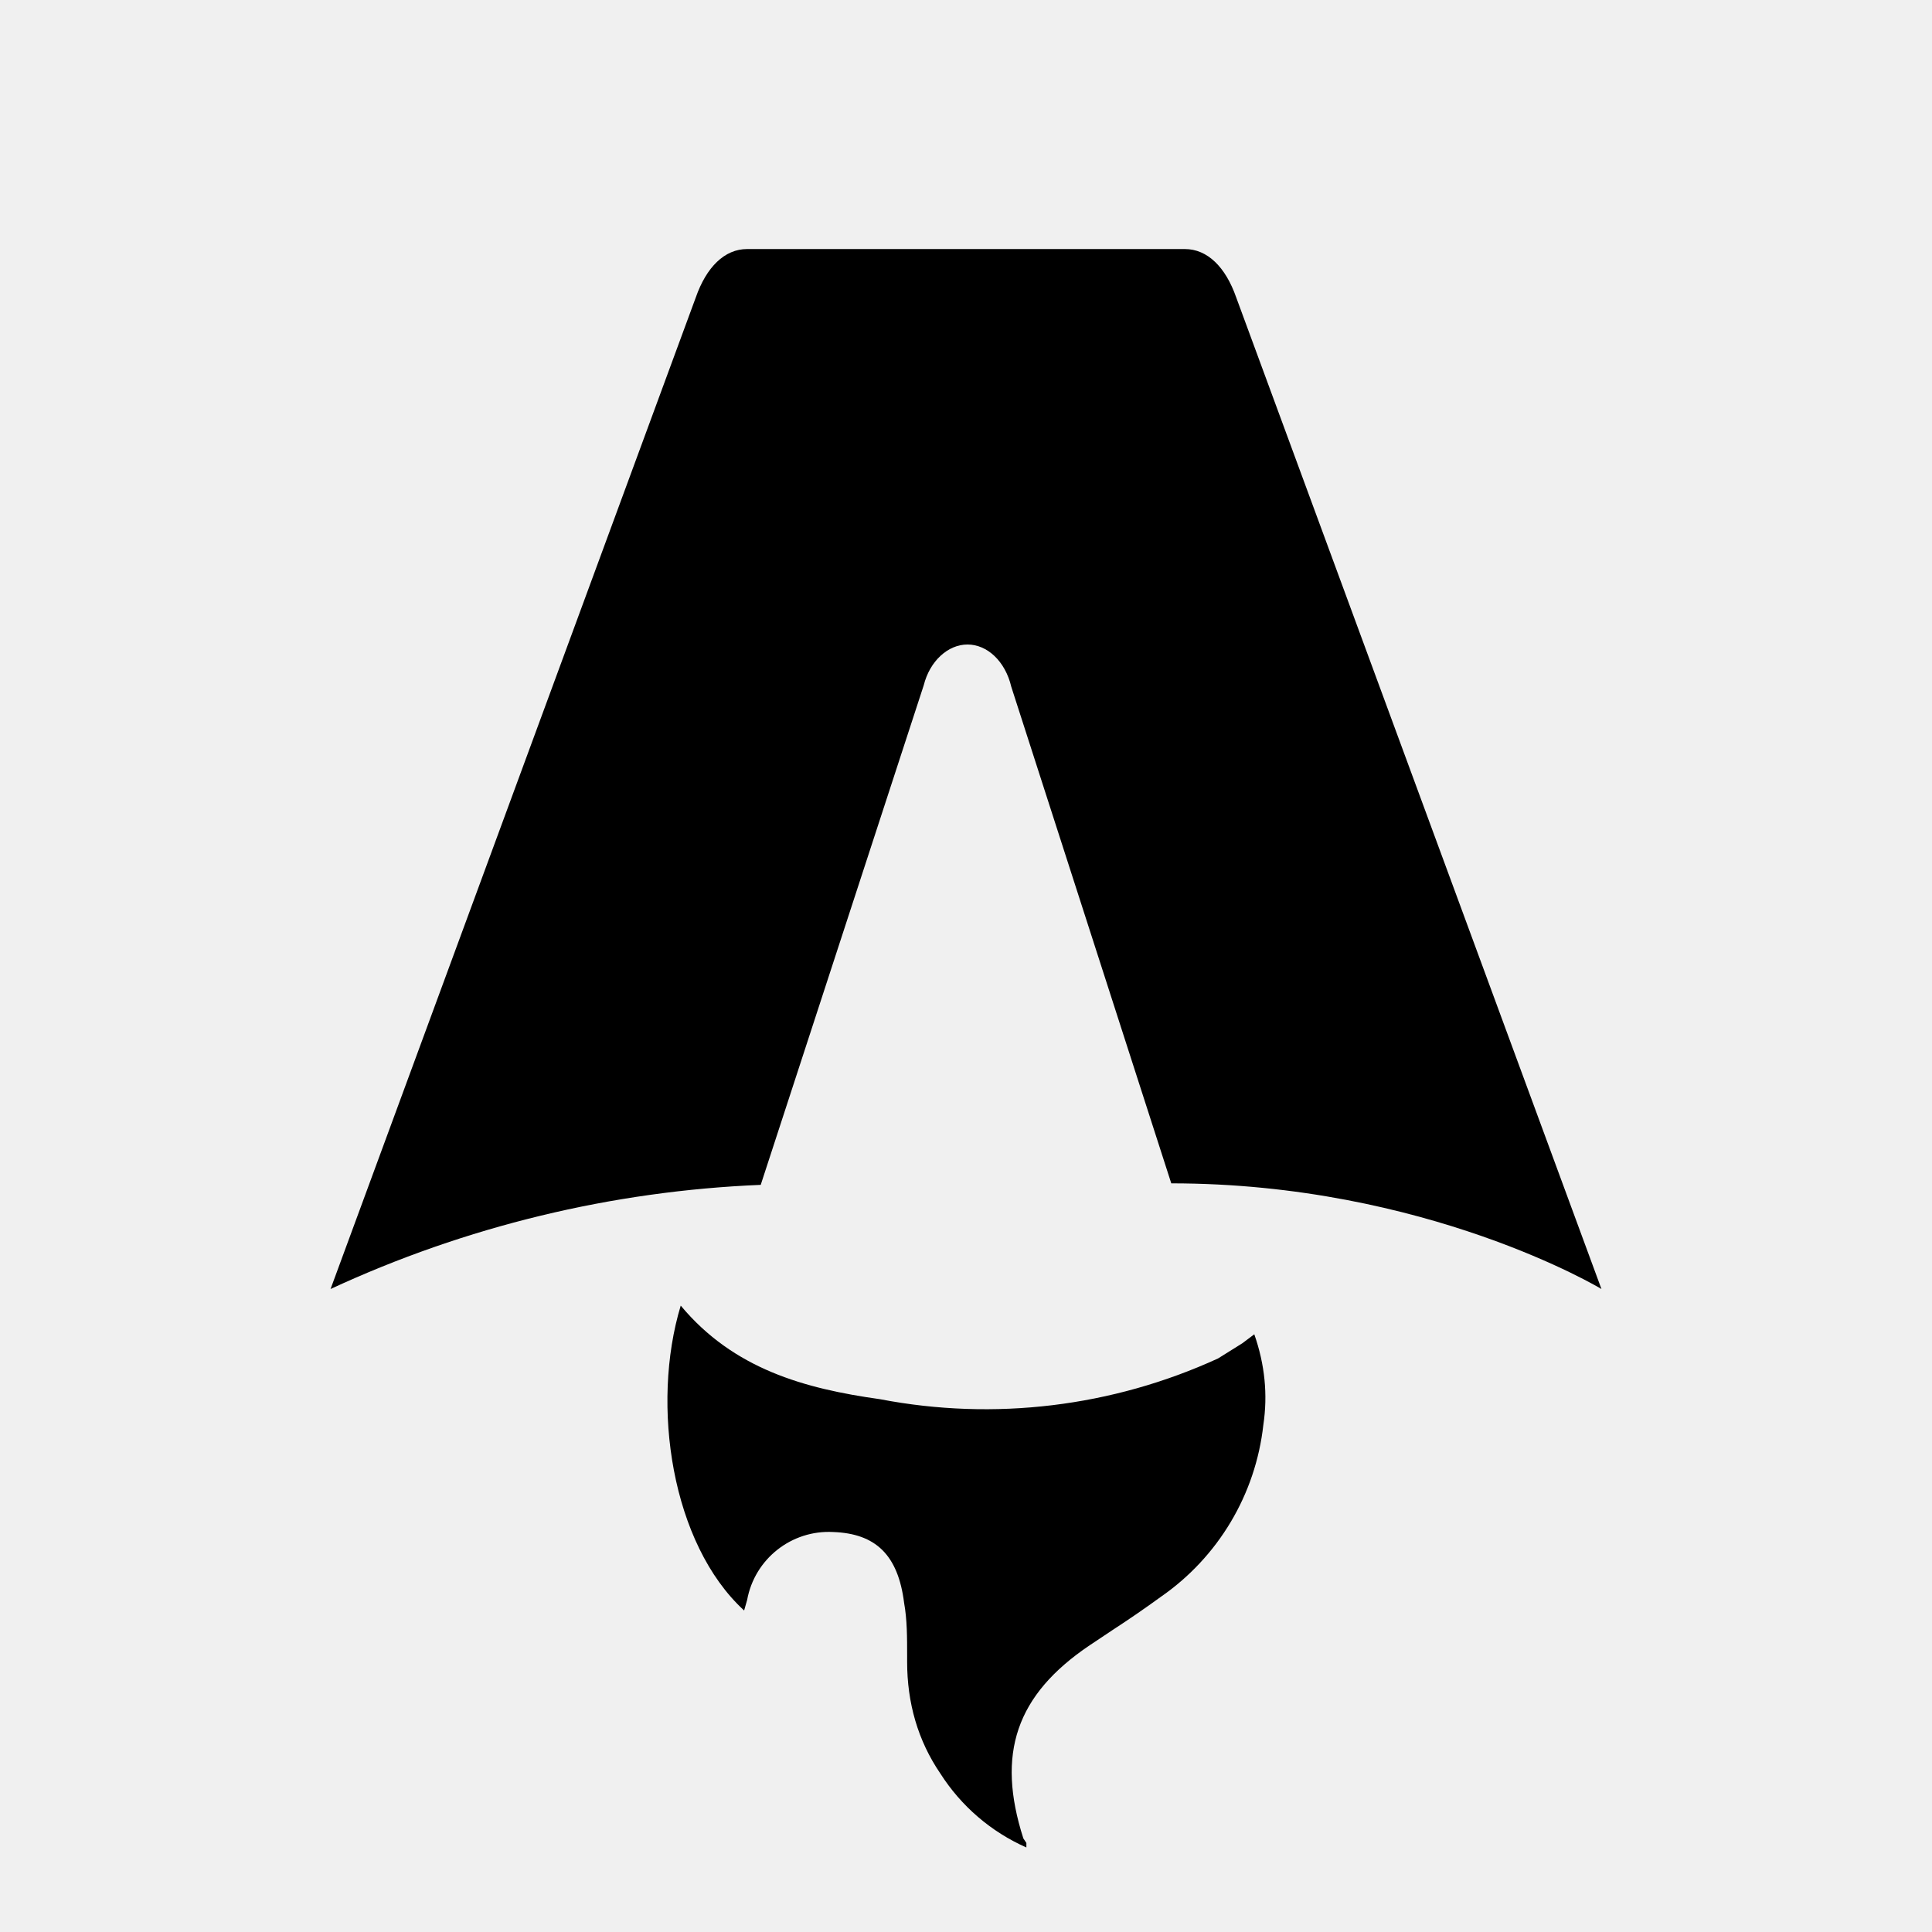
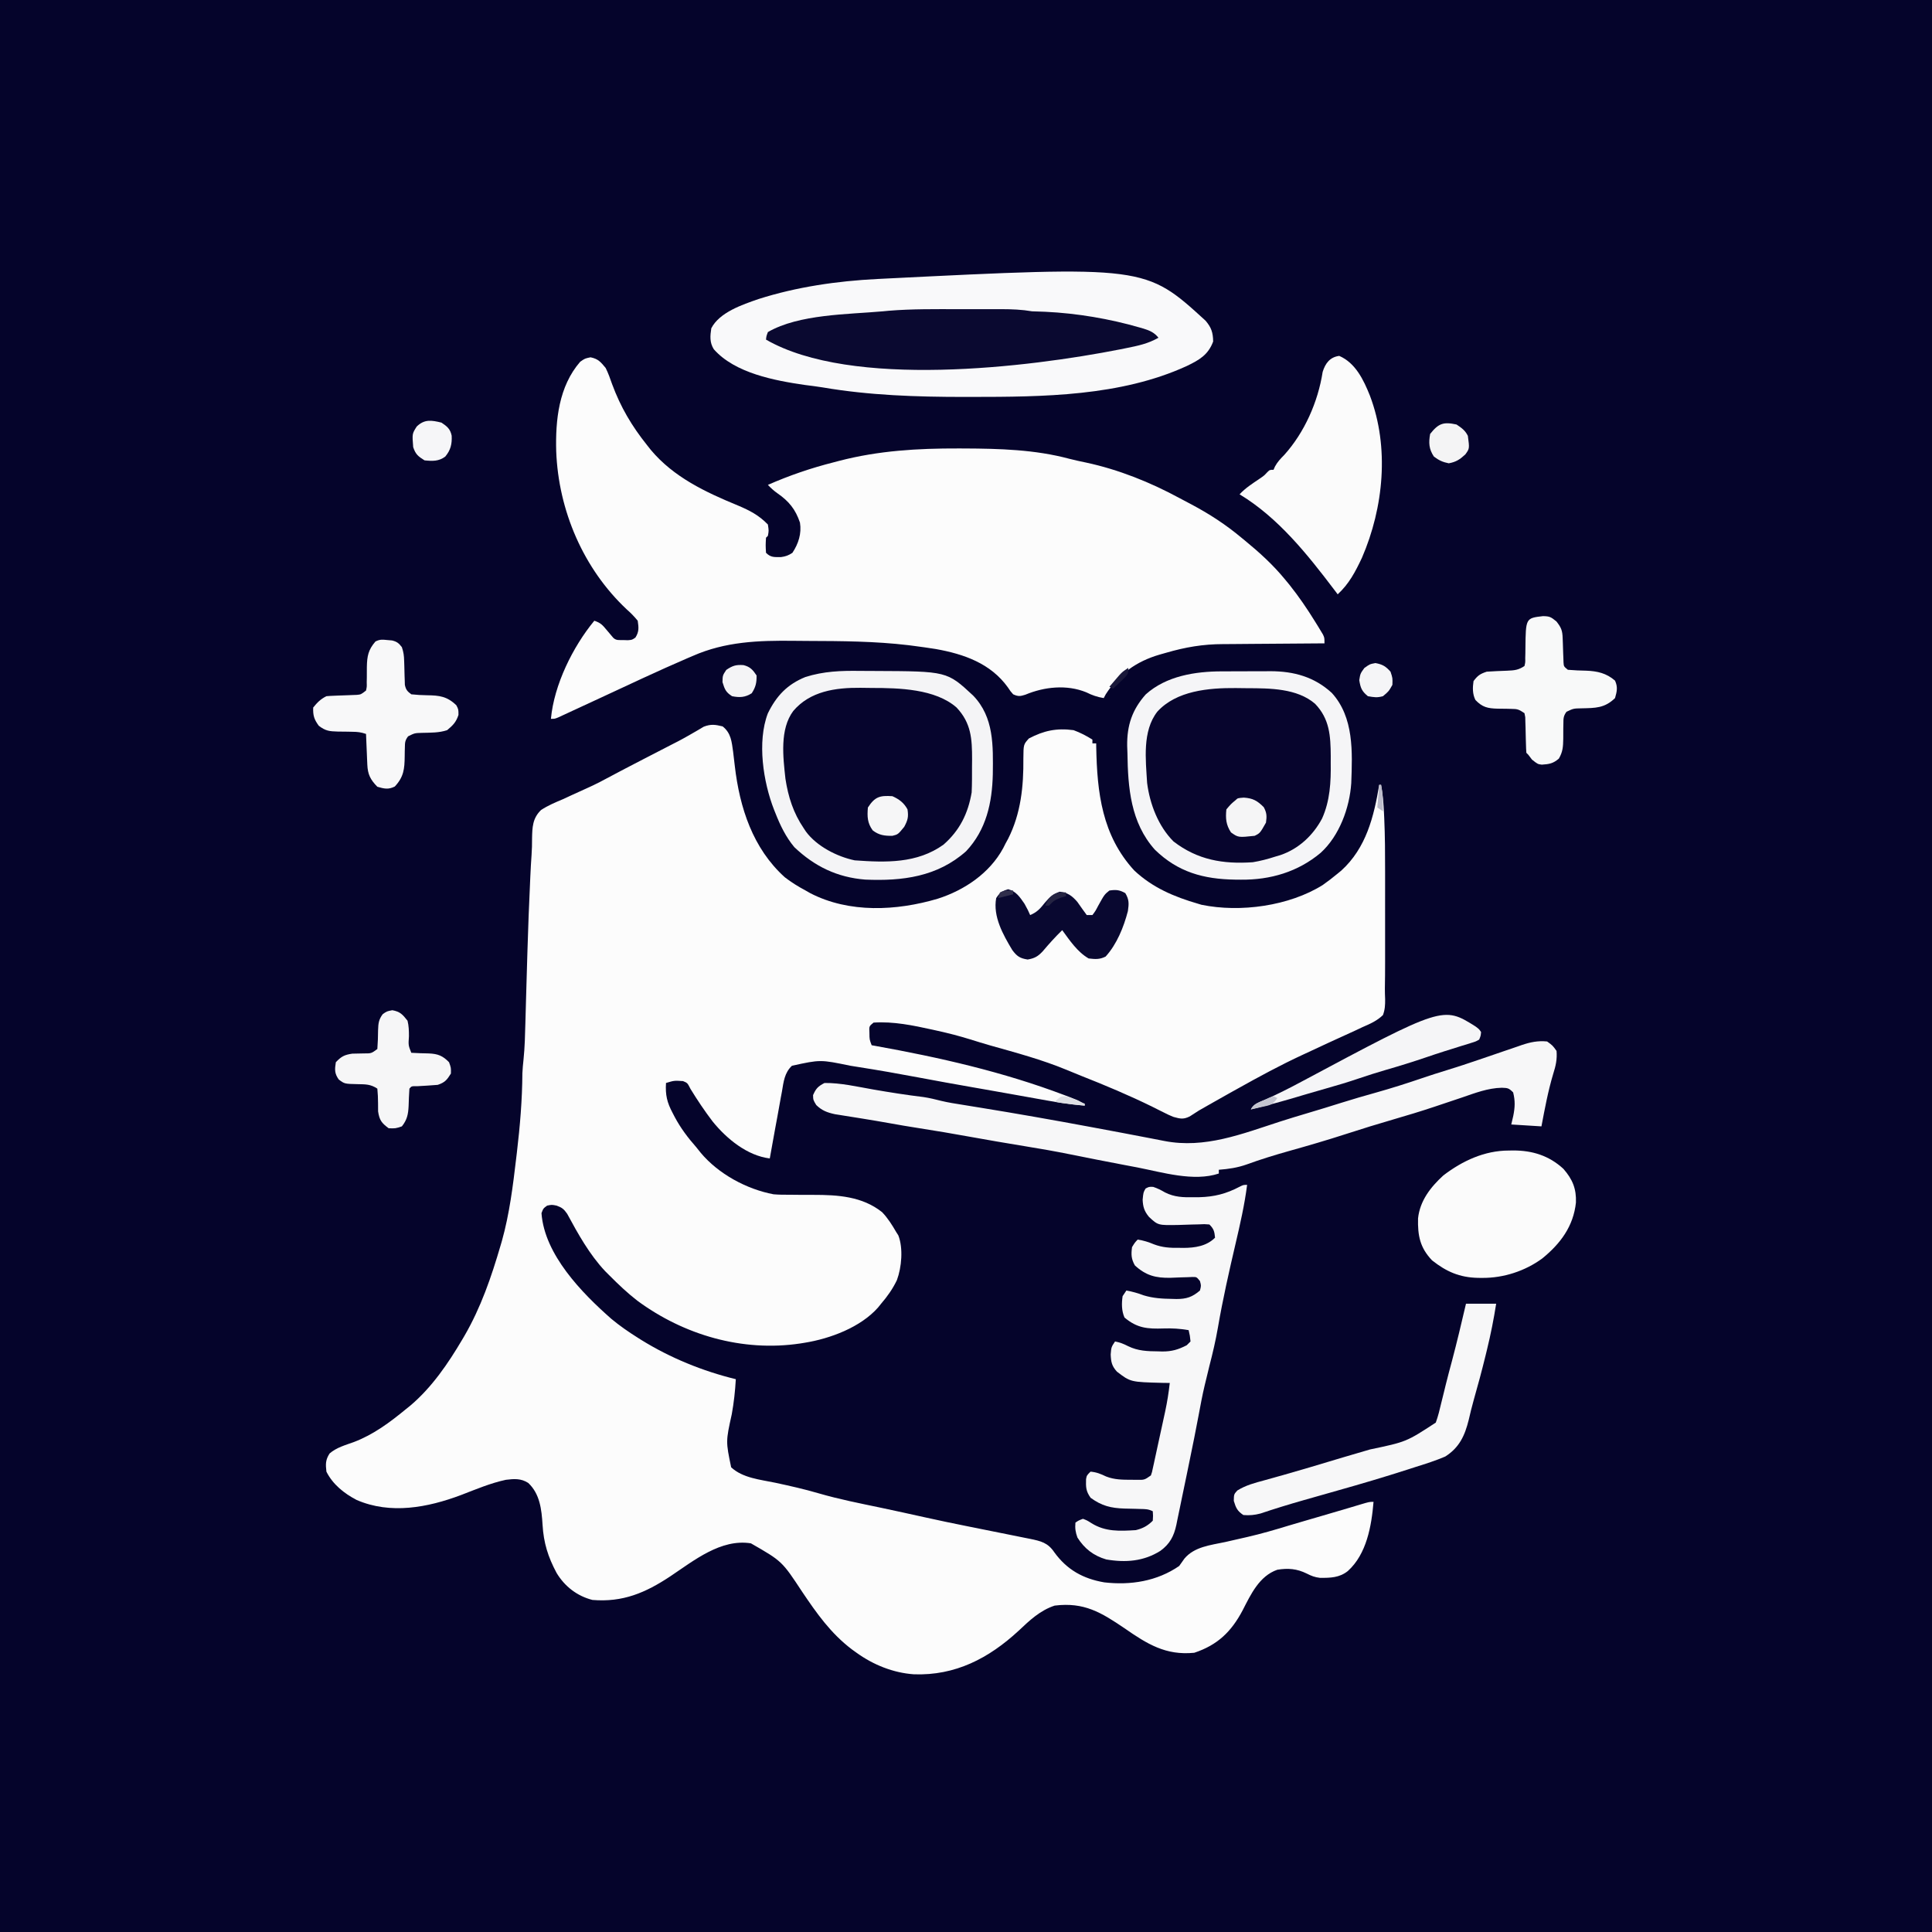
- <svg xmlns="http://www.w3.org/2000/svg" fill="none" viewBox="0 0 128 128">
-   <path d="M50.4 78.5a75.1 75.1 0 0 0-28.5 6.9l24.2-65.7c.7-2 1.9-3.2 3.4-3.2h29c1.5 0 2.7 1.2 3.4 3.2l24.2 65.7s-11.6-7-28.5-7L67 45.5c-.4-1.7-1.6-2.8-2.9-2.8-1.3 0-2.5 1.1-2.9 2.7L50.4 78.5Zm-1.1 28.2Zm-4.2-20.2c-2 6.6-.6 15.8 4.2 20.2a17.5 17.5 0 0 1 .2-.7 5.5 5.5 0 0 1 5.7-4.5c2.8.1 4.3 1.5 4.7 4.7.2 1.1.2 2.3.2 3.5v.4c0 2.7.7 5.2 2.2 7.4a13 13 0 0 0 5.7 4.9v-.3l-.2-.3c-1.8-5.6-.5-9.5 4.4-12.8l1.5-1a73 73 0 0 0 3.2-2.2 16 16 0 0 0 6.8-11.4c.3-2 .1-4-.6-6l-.8.6-1.6 1a37 37 0 0 1-22.4 2.7c-5-.7-9.7-2-13.2-6.2Z" />
-   <style>
-         path { fill: #000; }
-         @media (prefers-color-scheme: dark) {
-             path { fill: #FFF; }
-         }
-     </style>
+ <svg xmlns="http://www.w3.org/2000/svg" version="1.1" width="1024" height="1024">
+   <path d="M0 0 C337.92 0 675.84 0 1024 0 C1024 337.92 1024 675.84 1024 1024 C686.08 1024 348.16 1024 0 1024 C0 686.08 0 348.16 0 0 Z " fill="#05042B" transform="translate(0,0)" />
+   <path d="M0 0 C4.49 3.519 4.817 8.138 5.574 13.484 C5.876 15.973 6.169 18.463 6.457 20.953 C9.025 43.097 16.009 64.708 33 80 C36.504 82.703 40.102 84.913 44 87 C44.803 87.459 45.606 87.918 46.434 88.391 C67.099 99.094 92.263 97.779 113.968 91.357 C128.138 86.846 141.496 77.841 148.699 64.57 C149.343 63.298 149.343 63.298 150 62 C150.44 61.193 150.879 60.386 151.332 59.555 C158.102 46.178 159.542 31.768 159.409 16.972 C159.47 9.592 159.47 9.592 162.316 6.414 C170.244 2.237 176.999 0.798 186 2 C189.581 3.317 192.778 4.964 196 7 C196 7.66 196 8.32 196 9 C196.66 9 197.32 9 198 9 C198.009 9.633 198.019 10.266 198.028 10.917 C198.476 35.181 201.117 57.773 218.164 76.359 C227.935 85.527 239.34 90.318 252 94 C252.594 94.18 253.189 94.361 253.802 94.546 C274.461 98.809 300.342 95.163 318.074 84.078 C320.815 82.149 323.422 80.14 326 78 C326.967 77.203 326.967 77.203 327.953 76.391 C341.112 64.417 345.221 47.778 348 31 C348.33 31 348.66 31 349 31 C349.967 36.046 350.314 41.011 350.554 46.131 C350.596 47.008 350.638 47.886 350.682 48.79 C351.099 58.162 351.145 67.526 351.133 76.906 C351.133 78.732 351.134 80.558 351.136 82.384 C351.137 86.169 351.135 89.954 351.13 93.738 C351.125 98.557 351.128 103.375 351.134 108.194 C351.138 111.948 351.136 115.703 351.134 119.457 C351.133 121.233 351.134 123.01 351.136 124.786 C351.141 129.518 351.103 134.245 351.013 138.975 C351.001 140.854 351.072 142.733 351.15 144.61 C351.169 147.732 351.074 150.068 350 153 C346.813 156.087 343.194 157.657 339.152 159.402 C338.034 159.932 336.916 160.461 335.764 161.006 C332.777 162.411 329.776 163.775 326.761 165.119 C322.62 166.978 318.514 168.915 314.4 170.834 C312.064 171.923 309.726 173.007 307.386 174.086 C295.634 179.538 284.3 185.677 273 192 C271.684 192.731 270.369 193.462 269.053 194.192 C266.132 195.823 263.22 197.469 260.312 199.125 C259.366 199.661 258.419 200.197 257.443 200.75 C252.405 203.568 252.405 203.568 247.583 206.73 C244.215 208.386 242.577 207.991 239 207 C236.452 205.959 236.452 205.959 233.895 204.664 C232.925 204.182 231.955 203.7 230.955 203.204 C229.918 202.683 228.881 202.162 227.812 201.625 C215.422 195.537 202.803 190.24 189.963 185.178 C187.426 184.169 184.904 183.133 182.387 182.074 C169.172 176.596 155.394 172.924 141.646 169.051 C138.159 168.046 134.697 166.982 131.234 165.895 C125.558 164.132 119.863 162.665 114.062 161.375 C113.117 161.163 112.172 160.952 111.198 160.734 C100.942 158.483 90.549 156.297 80 157 C77.62 158.935 77.62 158.935 77.812 162.438 C77.84 165.962 77.84 165.962 79 169 C79.627 169.112 80.253 169.223 80.899 169.339 C115.103 175.493 148.599 183.101 181.188 195.438 C182.06 195.767 182.933 196.097 183.832 196.437 C189.737 198.737 189.737 198.737 192 201 C183.401 200.349 174.975 198.847 166.5 197.312 C165.001 197.044 163.503 196.776 162.004 196.508 C158.891 195.952 155.779 195.394 152.667 194.835 C148.167 194.028 143.664 193.235 139.16 192.445 C137.721 192.193 136.281 191.94 134.842 191.688 C133.782 191.502 133.782 191.502 132.701 191.313 C123.023 189.615 113.353 187.891 103.7 186.056 C93.11 184.049 82.5 182.196 71.852 180.528 C70.438 180.306 69.025 180.08 67.613 179.85 C51.803 176.579 51.803 176.579 36.76 179.869 C32.777 183.57 32.318 188.393 31.445 193.551 C31.254 194.565 31.063 195.579 30.866 196.623 C30.263 199.849 29.693 203.08 29.125 206.312 C28.721 208.506 28.315 210.7 27.906 212.893 C26.912 218.257 25.945 223.626 25 229 C13.082 227.547 2.156 218.621 -5.322 209.364 C-9.526 203.848 -13.375 198.098 -17 192.188 C-18.637 188.965 -18.637 188.965 -21 188 C-25.653 187.695 -25.653 187.695 -30 189 C-30.395 195.332 -29.469 199.312 -26.5 204.875 C-25.962 205.916 -25.962 205.916 -25.413 206.978 C-22.259 212.893 -18.44 217.984 -14 223 C-13.218 223.978 -12.435 224.957 -11.629 225.965 C-2.252 237.218 12.723 245.307 27 248 C29.872 248.246 32.721 248.254 35.602 248.238 C37.243 248.254 38.885 248.27 40.527 248.287 C43.068 248.303 45.608 248.313 48.148 248.305 C60.983 248.292 74.005 249.077 84.543 257.48 C87.552 260.619 89.832 264.248 92 268 C92.378 268.594 92.755 269.189 93.145 269.801 C95.787 276.594 94.891 286.771 92.375 293.5 C90.156 298.14 87.351 302.114 84 306 C83.207 306.986 83.207 306.986 82.398 307.992 C73.134 318.481 57.079 324.499 43.5 326.688 C42.721 326.813 41.942 326.939 41.139 327.069 C10.537 331.65 -20.531 322.612 -45.221 304.381 C-50.489 300.291 -55.302 295.725 -60 291 C-60.749 290.251 -61.498 289.502 -62.27 288.73 C-70.603 279.871 -76.633 268.97 -82.395 258.328 C-84.115 255.833 -85.178 255.001 -88 254 C-90.543 253.5 -90.543 253.5 -93 254 C-95.048 255.48 -95.048 255.48 -96 258 C-94.425 279.967 -74.632 300.248 -59 314 C-54.564 317.691 -49.884 320.933 -45 324 C-44.402 324.378 -43.803 324.756 -43.187 325.146 C-27.793 334.704 -10.592 341.707 7 346 C6.644 352.266 5.976 358.401 4.855 364.574 C1.677 378.964 1.677 378.964 4.527 392.699 C10.656 398.402 19.948 399.211 27.875 400.875 C35.631 402.546 43.325 404.26 50.938 406.5 C61.84 409.672 72.963 411.845 84.07 414.169 C91.782 415.792 99.474 417.504 107.169 419.201 C114.767 420.874 122.368 422.496 130 424 C135.735 425.143 141.467 426.298 147.197 427.459 C148.993 427.822 150.789 428.182 152.585 428.541 C155.201 429.064 157.815 429.594 160.43 430.125 C161.231 430.283 162.032 430.442 162.857 430.605 C168.789 431.822 172.404 432.681 175.812 437.75 C182.513 446.996 191.048 451.755 202.273 453.684 C216.232 455.303 230.237 453.102 242 445 C242.927 443.698 243.85 442.393 244.77 441.086 C250.105 434.75 258.654 433.964 266.375 432.312 C268.712 431.785 271.047 431.249 273.381 430.712 C274.936 430.354 276.492 429.999 278.049 429.647 C285.504 427.942 292.804 425.801 300.116 423.572 C302.842 422.745 305.577 421.95 308.312 421.156 C309.255 420.882 310.197 420.607 311.167 420.324 C313.13 419.753 315.093 419.182 317.055 418.611 C321.788 417.233 326.518 415.849 331.242 414.441 C332.031 414.207 332.82 413.972 333.633 413.73 C335.089 413.297 336.545 412.861 338 412.422 C342.778 411 342.778 411 345 411 C343.936 423.769 341.363 438.707 331.375 447.688 C326.919 451.234 322.162 451.325 316.641 451.301 C313.854 450.983 312.049 450.265 309.562 449 C304.382 446.447 299.686 446.065 294 447 C284.435 450.334 279.961 460.048 275.625 468.5 C269.572 479.932 262.288 486.904 250 491 C234.899 492.521 225.001 486.353 213 478 C200.63 469.627 191.6 464.064 176 466 C168.254 468.549 162.703 473.846 156.871 479.348 C141.083 493.933 123.343 503.207 101.352 502.414 C90.383 501.632 79.876 497.397 71 491 C70.171 490.403 69.342 489.806 68.488 489.191 C57.294 480.672 49.917 470.183 42.145 458.652 C31.478 442.445 31.478 442.445 15 433 C-0.931 430.458 -15.209 442.133 -27.707 450.473 C-40.884 459.21 -52.906 464.354 -69 463 C-77.127 460.943 -83.686 455.831 -87.984 448.715 C-92.549 440.177 -94.867 432.772 -95.438 423.125 C-95.939 415.065 -96.832 406.805 -103 401 C-106.833 398.52 -110.497 398.781 -114.875 399.328 C-123.043 401.084 -130.865 404.409 -138.645 407.402 C-156.34 414.056 -176.036 417.799 -194 410 C-200.597 406.553 -206.612 401.775 -210 395 C-210.451 391.015 -210.508 388.79 -208.312 385.375 C-204.648 382.188 -199.892 380.933 -195.398 379.297 C-185.03 375.34 -176.503 368.972 -168 362 C-167.122 361.29 -166.244 360.579 -165.34 359.848 C-154.035 350.227 -145.507 337.706 -138 325 C-137.626 324.368 -137.253 323.736 -136.868 323.084 C-128.118 308.021 -122.559 291.794 -117.688 275.125 C-117.457 274.343 -117.227 273.561 -116.99 272.755 C-112.944 258.331 -111.125 243.464 -109.375 228.625 C-109.265 227.709 -109.156 226.793 -109.043 225.85 C-107.38 211.851 -106.215 197.966 -106.126 183.855 C-106.017 181.392 -105.791 178.998 -105.52 176.549 C-104.848 170.052 -104.702 163.554 -104.535 157.027 C-104.498 155.673 -104.46 154.318 -104.421 152.964 C-104.341 150.101 -104.262 147.239 -104.184 144.376 C-103.981 136.917 -103.76 129.458 -103.535 122 C-103.513 121.262 -103.491 120.525 -103.468 119.765 C-103.081 106.984 -102.611 94.209 -102 81.438 C-101.964 80.646 -101.928 79.854 -101.891 79.038 C-101.725 75.404 -101.531 71.778 -101.264 68.15 C-101.05 65.239 -100.992 62.364 -101 59.446 C-100.878 53.478 -100.762 48.707 -96.239 44.326 C-92.569 41.914 -88.601 40.253 -84.562 38.562 C-83.126 37.903 -81.693 37.236 -80.262 36.563 C-77.448 35.246 -74.624 33.961 -71.783 32.704 C-67.196 30.661 -62.782 28.341 -58.375 25.938 C-56.923 25.167 -55.47 24.399 -54.016 23.633 C-53.245 23.227 -52.475 22.821 -51.682 22.403 C-48.413 20.693 -45.137 18.998 -41.859 17.305 C-41.224 16.977 -40.589 16.649 -39.935 16.311 C-36.786 14.685 -33.637 13.061 -30.486 11.439 C-29.317 10.837 -28.149 10.234 -26.945 9.613 C-25.795 9.024 -24.644 8.434 -23.458 7.827 C-21.089 6.575 -18.779 5.305 -16.472 3.951 C-15.344 3.301 -14.216 2.65 -13.055 1.98 C-12.057 1.385 -11.059 0.79 -10.031 0.177 C-6.235 -1.297 -3.917 -0.959 0 0 Z " fill="#FCFCFC" transform="translate(383,385)" />
+   <path d="M0 0 C4.093 0.853 5.312 2.435 8 5.625 C9.396 8.417 10.414 11.305 11.438 14.25 C15.957 26.46 21.845 36.428 30 46.625 C30.638 47.431 31.276 48.236 31.934 49.066 C44.062 63.565 61.004 71.504 78.104 78.542 C84.352 81.18 89.261 83.719 94 88.625 C94.5 91.938 94.5 91.938 94 94.625 C93.67 94.955 93.34 95.285 93 95.625 C92.771 99.642 92.771 99.642 93 103.625 C95.588 106.213 97.399 105.864 100.93 105.891 C103.403 105.573 104.917 105.004 107 103.625 C110.224 98.739 111.918 93.438 111 87.625 C108.62 80.566 105.172 76.325 99.086 72.098 C97.166 70.742 95.603 69.335 94 67.625 C105.466 62.589 116.865 58.693 129 55.625 C129.911 55.384 130.821 55.143 131.76 54.895 C152.687 49.456 173.479 48.25 195 48.312 C195.988 48.315 196.977 48.318 197.995 48.32 C216.793 48.404 235.523 48.901 253.785 53.797 C256.735 54.557 259.693 55.185 262.675 55.804 C279.862 59.496 296.58 66.197 312.021 74.555 C314.178 75.721 316.348 76.858 318.52 77.996 C328.102 83.092 336.669 88.664 345 95.625 C345.583 96.102 346.165 96.58 346.766 97.071 C354.487 103.402 361.644 109.884 368 117.625 C368.786 118.575 369.573 119.525 370.383 120.504 C375.423 126.817 379.881 133.376 384.125 140.25 C384.611 141.032 385.097 141.815 385.597 142.621 C386.042 143.357 386.487 144.093 386.945 144.852 C387.343 145.507 387.74 146.163 388.149 146.838 C389 148.625 389 148.625 389 151.625 C388.184 151.629 387.367 151.632 386.526 151.636 C378.761 151.674 370.996 151.731 363.231 151.809 C359.24 151.848 355.25 151.88 351.26 151.896 C347.395 151.911 343.531 151.946 339.666 151.993 C338.206 152.008 336.745 152.016 335.285 152.017 C324.608 152.029 315.27 153.634 305 156.625 C303.866 156.946 302.732 157.267 301.563 157.598 C289.255 161.191 280.004 167.877 273.062 178.625 C272.712 179.285 272.361 179.945 272 180.625 C268.548 180.052 265.864 179.125 262.75 177.562 C252.396 173.344 240.529 174.612 230.418 178.848 C227.698 179.722 226.584 179.813 224 178.625 C222.543 176.988 222.543 176.988 221.188 174.938 C212.075 162.253 197.939 157.29 183 154.625 C179.07 153.995 175.134 153.448 171.188 152.938 C169.804 152.758 169.804 152.758 168.392 152.575 C150.761 150.489 132.988 150.387 115.257 150.33 C112.752 150.318 110.247 150.298 107.743 150.268 C89.09 150.05 71.449 150.657 54.125 158.312 C53.255 158.681 52.386 159.05 51.49 159.43 C35.848 166.158 20.443 173.457 5 180.625 C0.273 182.818 -4.456 185.004 -9.188 187.188 C-10.172 187.646 -11.157 188.105 -12.171 188.578 C-13.057 188.986 -13.943 189.395 -14.855 189.816 C-15.615 190.169 -16.374 190.522 -17.157 190.885 C-19 191.625 -19 191.625 -21 191.625 C-19.346 173.591 -9.406 153.454 2 139.625 C5.436 140.77 6.335 141.896 8.625 144.625 C9.236 145.347 9.847 146.069 10.477 146.812 C10.979 147.411 11.482 148.009 12 148.625 C13.579 150.204 15.194 149.833 17.375 149.875 C18.166 149.901 18.958 149.927 19.773 149.953 C22.023 149.768 22.023 149.768 23.789 148.547 C25.771 145.402 25.542 143.255 25 139.625 C23.104 137.311 21.409 135.564 19.188 133.625 C-3.834 112.015 -17.003 81.198 -18.199 49.816 C-18.645 33.282 -16.861 15.489 -5.5 2.375 C-3 0.625 -3 0.625 0 0 Z " fill="#FCFCFC" transform="translate(313,189.375)" />
+   <path d="M0 0 C3.047 3.614 3.919 6.199 4 11 C1.389 18.087 -3.37 20.809 -10 24 C-45.037 40.071 -86.281 40.362 -124.062 40.375 C-125.375 40.377 -126.687 40.379 -128.038 40.381 C-153.105 40.377 -178.179 39.576 -202.928 35.339 C-206.025 34.832 -209.137 34.457 -212.25 34.062 C-228.308 31.75 -249.51 27.798 -260.672 15.098 C-262.924 11.54 -262.621 8.065 -262 4 C-257.655 -4.492 -245.505 -8.534 -237.02 -11.484 C-216.775 -17.953 -195.228 -21.06 -174.062 -22.125 C-173.255 -22.166 -172.448 -22.208 -171.617 -22.25 C-31.946 -29.205 -31.946 -29.205 0 0 Z " fill="#F9F9FA" transform="translate(639,170)" />
+   <path d="M0 0 C2.67 0.036 5.339 0.041 8.009 0.041 C46.233 0.194 46.233 0.194 60.071 13.052 C71.241 24.597 70.669 39.755 70.517 54.783 C70.171 69.87 67.041 84.27 56.345 95.603 C41.065 109.156 22.549 111.463 2.896 110.616 C-11.954 109.446 -23.946 103.633 -34.694 93.412 C-39.186 88.031 -42.142 81.901 -44.694 75.412 C-44.932 74.822 -45.17 74.233 -45.415 73.626 C-51.164 58.968 -54.484 37.587 -48.722 22.505 C-44.192 13.274 -38.491 7.177 -28.811 3.239 C-19.118 0.189 -10.093 -0.142 0 0 Z " fill="#06052D" transform="translate(455.6943,355.5884)" />
+   <path d="M0 0 C0.922 -0.003 1.844 -0.007 2.795 -0.01 C4.741 -0.015 6.688 -0.017 8.634 -0.017 C11.586 -0.02 14.537 -0.038 17.488 -0.057 C19.388 -0.06 21.288 -0.062 23.188 -0.062 C24.058 -0.07 24.928 -0.077 25.824 -0.084 C38.156 -0.039 48.961 2.909 58.234 11.418 C70.047 24.364 69.161 42.81 68.555 59.25 C67.678 72.355 62.251 87.166 52.359 96.168 C40.282 106.309 25.646 110.57 10.109 110.418 C8.574 110.405 8.574 110.405 7.008 110.391 C-9.692 110.134 -23.266 106.472 -35.527 94.531 C-48.38 80.158 -49.814 61.733 -50.078 43.355 C-50.124 42.066 -50.17 40.776 -50.217 39.447 C-50.343 28.642 -47.606 20.385 -40.391 12.23 C-29.511 2.425 -14.119 0.018 0 0 Z " fill="#07052D" transform="translate(647.6406,355.832)" />
+   <path d="M0 0 C2.938 2.125 2.938 2.125 5 5 C5.378 9.432 4.594 12.918 3.25 17.125 C0.499 26.281 -1.225 35.615 -3 45 C-8.28 44.67 -13.56 44.34 -19 44 C-18.649 42.494 -18.299 40.989 -17.938 39.438 C-17.025 34.874 -16.872 31.511 -18 27 C-20.333 24.667 -20.848 24.644 -24.035 24.531 C-31.377 24.689 -38.152 27.311 -45.023 29.671 C-49.145 31.086 -53.283 32.453 -57.418 33.828 C-58.241 34.103 -59.064 34.379 -59.912 34.662 C-66.981 37.019 -74.093 39.177 -81.25 41.25 C-89.692 43.704 -98.078 46.28 -106.438 49 C-116.562 52.291 -126.758 55.254 -137.009 58.125 C-144.506 60.24 -151.916 62.51 -159.234 65.186 C-164.145 66.926 -168.842 67.608 -174 68 C-174 68.66 -174 69.32 -174 70 C-187.341 74.447 -203.979 69.335 -217.25 66.75 C-219.368 66.349 -221.487 65.949 -223.605 65.551 C-233.297 63.719 -242.973 61.81 -252.641 59.855 C-260.569 58.255 -268.514 56.846 -276.5 55.562 C-286.578 53.915 -296.639 52.193 -306.688 50.375 C-315.274 48.824 -323.863 47.35 -332.486 46.021 C-338.076 45.157 -343.645 44.202 -349.211 43.197 C-353.542 42.419 -357.878 41.691 -362.223 40.992 C-363.302 40.817 -364.381 40.643 -365.493 40.463 C-367.625 40.119 -369.758 39.78 -371.891 39.446 C-372.871 39.287 -373.85 39.128 -374.859 38.965 C-375.73 38.827 -376.602 38.689 -377.499 38.547 C-381.591 37.652 -384.353 36.63 -387.375 33.688 C-389 31 -389 31 -389.062 28.438 C-387.535 24.933 -386.432 23.785 -383 22 C-374.42 21.9 -365.666 23.974 -357.25 25.438 C-348.356 26.976 -339.488 28.383 -330.526 29.457 C-327.318 29.951 -324.249 30.674 -321.111 31.49 C-317.317 32.406 -313.469 32.982 -309.617 33.594 C-307.735 33.9 -305.852 34.206 -303.97 34.513 C-302.979 34.673 -301.987 34.833 -300.966 34.999 C-281.37 38.177 -261.829 41.613 -242.312 45.25 C-241.195 45.458 -240.077 45.666 -238.926 45.881 C-229.61 47.618 -220.294 49.359 -210.99 51.161 C-210.036 51.346 -209.082 51.53 -208.099 51.72 C-206.32 52.063 -204.543 52.41 -202.765 52.759 C-181.429 56.884 -161.769 49.01 -141.582 42.469 C-136.681 40.884 -131.75 39.406 -126.812 37.938 C-120.88 36.172 -114.963 34.371 -109.062 32.5 C-103.012 30.583 -96.923 28.838 -90.812 27.125 C-82.639 24.827 -74.577 22.279 -66.542 19.536 C-62.088 18.016 -57.623 16.572 -53.117 15.211 C-47.52 13.504 -41.981 11.658 -36.445 9.766 C-34.742 9.186 -33.039 8.607 -31.336 8.027 C-28.714 7.135 -26.094 6.239 -23.477 5.334 C-20.907 4.448 -18.333 3.574 -15.758 2.703 C-14.982 2.431 -14.205 2.16 -13.406 1.879 C-8.814 0.341 -4.907 -0.472 0 0 Z " fill="#F7F7F8" transform="translate(820,552)" />
+   <path d="M0 0 C-1.352 10.585 -3.711 20.867 -6.14 31.246 C-9.58 45.969 -12.907 60.674 -15.466 75.579 C-16.657 82.482 -18.244 89.219 -20 96 C-20.682 98.747 -21.344 101.497 -22 104.25 C-22.152 104.873 -22.304 105.495 -22.461 106.137 C-23.742 111.525 -24.754 116.955 -25.76 122.401 C-27.217 130.247 -28.816 138.064 -30.425 145.881 C-30.936 148.365 -31.443 150.851 -31.951 153.336 C-32.786 157.411 -33.634 161.484 -34.49 165.555 C-34.836 167.213 -35.178 168.872 -35.515 170.532 C-36.017 172.998 -36.533 175.46 -37.051 177.922 C-37.199 178.664 -37.346 179.406 -37.499 180.17 C-38.802 186.249 -40.966 190.329 -46 194 C-54.827 199.56 -64.427 200.306 -74.672 198.539 C-81.391 196.57 -86.206 192.835 -89.938 186.938 C-90.983 184.047 -91.268 182.041 -91 179 C-89.281 177.855 -89.281 177.855 -87 177 C-84.781 177.863 -84.781 177.863 -82.5 179.312 C-75.105 183.935 -67.512 183.527 -59 183 C-55.284 182.095 -52.735 180.735 -50 178 C-49.833 175.416 -49.833 175.416 -50 173 C-52.368 171.816 -53.902 171.845 -56.543 171.789 C-57.452 171.761 -58.362 171.732 -59.299 171.703 C-61.205 171.652 -63.111 171.607 -65.018 171.57 C-72.218 171.327 -77.006 170.166 -82.938 165.875 C-85.47 162.345 -85.492 160.221 -85.371 155.988 C-85 154 -85 154 -83 152 C-79.854 152.278 -77.607 153.189 -74.75 154.562 C-70.273 156.326 -65.872 156.3 -61.125 156.312 C-59.982 156.32 -59.982 156.32 -58.815 156.328 C-54.439 156.423 -54.439 156.423 -51 154 C-50.376 152.212 -50.376 152.212 -49.963 150.136 C-49.786 149.341 -49.609 148.546 -49.427 147.728 C-49.243 146.866 -49.06 146.005 -48.871 145.117 C-48.579 143.785 -48.579 143.785 -48.282 142.426 C-47.87 140.542 -47.463 138.657 -47.059 136.771 C-46.444 133.906 -45.818 131.043 -45.189 128.18 C-44.791 126.347 -44.393 124.513 -43.996 122.68 C-43.811 121.83 -43.625 120.981 -43.434 120.106 C-42.362 115.081 -41.565 110.108 -41 105 C-42.183 104.986 -43.367 104.972 -44.586 104.957 C-61.813 104.527 -61.813 104.527 -69 99 C-71.728 96.031 -72.163 93.782 -72.312 89.875 C-72 86 -72 86 -70 83 C-67.383 83.503 -65.463 84.274 -63.062 85.5 C-57.862 88.047 -52.846 88.207 -47.125 88.25 C-46.443 88.271 -45.761 88.291 -45.059 88.312 C-39.985 88.351 -36.518 87.332 -32 85 C-31.34 84.34 -30.68 83.68 -30 83 C-30.322 79.901 -30.322 79.901 -31 77 C-35.514 76.223 -39.683 75.959 -44.255 76.116 C-52.738 76.393 -58.239 76.017 -65 70.312 C-66.576 66.668 -66.554 62.907 -66 59 C-65.34 58.01 -64.68 57.02 -64 56 C-60.769 56.581 -57.876 57.407 -54.812 58.562 C-49.783 60.095 -44.969 60.365 -39.75 60.438 C-38.981 60.459 -38.213 60.481 -37.421 60.504 C-32.194 60.485 -29.099 59.525 -25 56 C-24.333 53.413 -24.333 53.413 -25 51 C-26.781 48.786 -26.781 48.786 -29.12 48.836 C-29.98 48.872 -30.84 48.908 -31.727 48.945 C-33.152 48.982 -33.152 48.982 -34.605 49.02 C-36.595 49.089 -38.585 49.167 -40.574 49.254 C-48.389 49.433 -53.704 48.049 -59.5 42.688 C-61.455 39.184 -61.504 36.956 -61 33 C-59.5 30.562 -59.5 30.562 -58 29 C-54.851 29.492 -52.339 30.277 -49.375 31.52 C-44.857 33.233 -40.793 33.449 -36 33.375 C-34.867 33.392 -34.867 33.392 -33.711 33.41 C-27.614 33.379 -21.487 32.487 -17 28 C-17.33 24.703 -17.623 23.377 -20 21 C-22.623 20.788 -22.623 20.788 -25.672 20.945 C-26.811 20.97 -27.951 20.994 -29.125 21.02 C-31.526 21.089 -33.927 21.167 -36.328 21.254 C-47.211 21.462 -47.211 21.462 -52 17 C-54.492 14.01 -55.208 11.683 -55.375 7.875 C-55 4 -55 4 -53.812 1.938 C-52 1 -52 1 -49.812 1.062 C-47.391 1.87 -45.672 2.761 -43.492 4.023 C-38.474 6.549 -33.852 6.647 -28.312 6.562 C-27.347 6.557 -26.382 6.551 -25.388 6.545 C-17.407 6.337 -11.115 4.742 -4 1 C-2 0 -2 0 0 0 Z " fill="#F7F7F8" transform="translate(661,628)" />
+   <path d="M0 0 C8.63 3.723 12.919 12.719 16.242 21.004 C26.686 48.41 23.575 80.356 12.062 106.978 C8.614 114.316 5.209 120.861 -0.812 126.375 C-1.407 125.587 -2.001 124.8 -2.613 123.988 C-16.912 105.14 -32.326 85.754 -52.812 73.375 C-49.692 70.009 -45.967 67.658 -42.188 65.094 C-39.83 63.488 -39.83 63.488 -38.125 61.656 C-36.812 60.375 -36.812 60.375 -34.812 60.375 C-34.428 59.501 -34.428 59.501 -34.035 58.609 C-32.702 56.174 -31.201 54.595 -29.25 52.625 C-18.387 40.636 -11.23 24.333 -8.781 8.504 C-7.359 3.91 -4.918 0.656 0 0 Z " fill="#FBFBFB" transform="translate(709.8125,188.625)" />
+   <path d="M0 0 C0.778 -0.012 1.556 -0.024 2.357 -0.037 C12.478 -0.062 21.379 2.706 28.953 9.703 C33.814 15.267 35.857 20.238 35.594 27.543 C34.25 40.174 27.396 49.331 17.75 57.188 C8.639 63.883 -2.81 67.589 -14.062 67.5 C-14.813 67.494 -15.563 67.489 -16.336 67.483 C-26.054 67.27 -33.059 64.235 -40.688 58.188 C-47.113 51.424 -48.307 45.045 -48.094 35.945 C-47.083 26.595 -41.481 19.413 -34.688 13.188 C-24.521 5.414 -12.831 0.01 0 0 Z " fill="#FBFBFB" transform="translate(799.6875,609.8125)" />
+   <path d="M0 0 C3.918 0.005 7.837 0 11.755 -0.006 C14.262 -0.006 16.768 -0.004 19.275 -0.002 C21.02 -0.005 21.02 -0.005 22.801 -0.009 C28.285 0.007 33.496 0.204 38.9 1.13 C41.253 1.229 43.608 1.311 45.962 1.38 C62.708 2.172 79.99 5.079 96.087 9.755 C96.757 9.949 97.427 10.143 98.117 10.342 C101.406 11.382 103.728 12.398 105.9 15.13 C100.497 18.27 94.993 19.415 88.9 20.63 C87.835 20.845 86.769 21.06 85.672 21.282 C36.837 30.902 -56.799 42.248 -102.1 16.13 C-101.893 14.255 -101.893 14.255 -101.1 12.13 C-84.553 2.58 -58.567 2.802 -40.1 1.13 C-39.066 1.032 -38.032 0.933 -36.967 0.832 C-24.666 -0.173 -12.333 -0.02 0 0 Z " fill="#0A0930" transform="translate(508.1001,163.8696)" />
+   <path d="M0 0 C2.67 0.036 5.339 0.041 8.009 0.041 C46.233 0.194 46.233 0.194 60.071 13.052 C71.241 24.597 70.669 39.755 70.517 54.783 C70.171 69.87 67.041 84.27 56.345 95.603 C41.065 109.156 22.549 111.463 2.896 110.616 C-11.954 109.446 -23.946 103.633 -34.694 93.412 C-39.186 88.031 -42.142 81.901 -44.694 75.412 C-44.932 74.822 -45.17 74.233 -45.415 73.626 C-51.164 58.968 -54.484 37.587 -48.722 22.505 C-44.192 13.274 -38.491 7.177 -28.811 3.239 C-19.118 0.189 -10.093 -0.142 0 0 Z M-35.249 21.248 C-42.481 30.931 -40.648 45.648 -39.394 57.172 C-37.93 66.756 -35.197 75.33 -29.694 83.412 C-29.305 84.001 -28.916 84.59 -28.515 85.197 C-22.744 92.977 -12.064 98.442 -2.694 100.412 C13.885 101.598 30.35 102.135 44.368 92.099 C52.939 84.608 57.406 75.618 59.306 64.412 C59.528 59.831 59.491 55.248 59.493 50.662 C59.505 49.424 59.518 48.187 59.53 46.912 C59.548 35.927 59.044 27.637 51.306 19.412 C40.024 9.506 20.731 9.038 6.498 9.041 C4.439 9.037 2.383 9 0.325 8.962 C-12.779 8.851 -26.329 10.714 -35.249 21.248 Z " fill="#F4F4F6" transform="translate(455.6943,355.5884)" />
+   <path d="M0 0 C0.922 -0.003 1.844 -0.007 2.795 -0.01 C4.741 -0.015 6.688 -0.017 8.634 -0.017 C11.586 -0.02 14.537 -0.038 17.488 -0.057 C19.388 -0.06 21.288 -0.062 23.188 -0.062 C24.058 -0.07 24.928 -0.077 25.824 -0.084 C38.156 -0.039 48.961 2.909 58.234 11.418 C70.047 24.364 69.161 42.81 68.555 59.25 C67.678 72.355 62.251 87.166 52.359 96.168 C40.282 106.309 25.646 110.57 10.109 110.418 C8.574 110.405 8.574 110.405 7.008 110.391 C-9.692 110.134 -23.266 106.472 -35.527 94.531 C-48.38 80.158 -49.814 61.733 -50.078 43.355 C-50.124 42.066 -50.17 40.776 -50.217 39.447 C-50.343 28.642 -47.606 20.385 -40.391 12.23 C-29.511 2.425 -14.119 0.018 0 0 Z M-34.238 21.371 C-42.271 31.664 -40.383 46.87 -39.641 59.168 C-38.209 70.355 -33.698 82.111 -25.641 90.168 C-12.909 99.945 0.548 102.25 16.359 101.168 C20.491 100.493 24.381 99.459 28.359 98.168 C29.222 97.913 30.084 97.657 30.973 97.395 C40.643 94.116 48.296 86.998 53.074 78.016 C57.313 68.621 57.816 58.634 57.672 48.48 C57.677 46.762 57.677 46.762 57.682 45.01 C57.614 34.203 57.102 25.21 49.359 17.168 C39.822 8.962 25.343 8.962 13.431 8.928 C11.392 8.918 9.355 8.887 7.316 8.855 C-6.902 8.741 -24.117 10.226 -34.238 21.371 Z " fill="#F5F5F7" transform="translate(647.6406,355.832)" />
+   <path d="M0 0 C5.28 0 10.56 0 16 0 C14.72 8.144 13.146 16.119 11.188 24.125 C10.925 25.207 10.663 26.29 10.393 27.405 C8.45 35.353 6.334 43.239 4.086 51.105 C3.096 54.589 2.255 58.096 1.438 61.625 C-0.642 69.945 -3.509 76.24 -11 81 C-16.04 83.153 -21.212 84.797 -26.438 86.438 C-27.93 86.919 -29.421 87.401 -30.913 87.884 C-43.202 91.842 -55.573 95.503 -68 99 C-71.608 100.024 -75.216 101.05 -78.823 102.077 C-81.246 102.768 -83.669 103.456 -86.094 104.143 C-93.755 106.324 -101.35 108.643 -108.898 111.188 C-112.105 112.028 -114.701 112.269 -118 112 C-121.239 109.811 -121.922 108.257 -123.062 104.5 C-123 101 -123 101 -121.199 98.996 C-116.647 96.156 -111.902 94.959 -106.75 93.562 C-104.573 92.951 -102.396 92.339 -100.219 91.727 C-98.622 91.284 -98.622 91.284 -96.992 90.833 C-93.066 89.74 -89.157 88.596 -85.25 87.438 C-84.579 87.24 -83.909 87.043 -83.218 86.84 C-77.12 85.044 -71.033 83.211 -64.948 81.373 C-60.258 79.961 -55.561 78.582 -50.852 77.238 C-31.606 73.203 -31.606 73.203 -16 63 C-14.741 59.545 -13.905 56.014 -13.062 52.438 C-12.545 50.345 -12.026 48.253 -11.508 46.16 C-11.254 45.117 -11.001 44.075 -10.739 43 C-9.698 38.776 -8.567 34.577 -7.438 30.375 C-4.761 20.297 -2.374 10.152 0 0 Z " fill="#F7F7F8" transform="translate(777,691)" />
+   <path d="M0 0 C3.589 0.072 4.138 0.397 7.125 2.812 C9.698 6.088 10.308 7.655 10.434 11.719 C10.466 12.561 10.499 13.402 10.533 14.27 C10.594 16.048 10.652 17.827 10.705 19.605 C10.739 20.447 10.773 21.289 10.809 22.156 C10.834 22.929 10.859 23.702 10.885 24.498 C11.029 26.672 11.029 26.672 13.188 28.438 C16.463 28.731 19.696 28.852 22.982 28.916 C28.791 29.138 33.679 30.242 38.188 34.188 C39.724 37.644 39.212 39.85 38.188 43.438 C32.658 48.825 27.732 48.697 20.396 48.867 C16.179 48.941 16.179 48.941 12.464 50.687 C10.844 52.909 10.819 54.196 10.816 56.93 C10.799 57.8 10.782 58.67 10.764 59.566 C10.755 61.389 10.749 63.212 10.748 65.035 C10.658 69.226 10.55 71.807 8.43 75.5 C5.37 78.144 3.315 78.459 -0.621 78.719 C-2.812 78.438 -2.812 78.438 -5.812 76.062 C-6.473 75.196 -7.133 74.33 -7.812 73.438 C-8.307 72.942 -8.307 72.942 -8.812 72.438 C-8.933 70.9 -8.992 69.358 -9.023 67.816 C-9.052 66.881 -9.08 65.946 -9.109 64.982 C-9.161 62.998 -9.206 61.014 -9.242 59.029 C-9.273 58.093 -9.304 57.156 -9.336 56.191 C-9.356 55.328 -9.376 54.466 -9.396 53.576 C-9.533 52.871 -9.671 52.165 -9.812 51.438 C-12.846 49.415 -13.461 49.193 -16.867 49.164 C-17.647 49.143 -18.427 49.123 -19.23 49.102 C-20.861 49.076 -22.491 49.057 -24.121 49.047 C-29.263 48.894 -32.09 48.335 -35.812 44.438 C-37.41 41.243 -37.321 37.905 -36.812 34.438 C-34.605 31.469 -33.327 30.609 -29.812 29.438 C-26.199 29.21 -22.591 29.044 -18.973 28.92 C-15.129 28.743 -13.079 28.615 -9.812 26.438 C-9.355 24.494 -9.355 24.494 -9.406 22.262 C-9.384 21.433 -9.362 20.605 -9.34 19.752 C-9.331 18.885 -9.322 18.018 -9.312 17.125 C-9.143 1.049 -9.143 1.049 0 0 Z " fill="#F8F9F9" transform="translate(817.8125,326.5625)" />
+   <path d="M0 0 C0.782 0.067 1.565 0.134 2.371 0.203 C4.98 0.854 5.924 1.645 7.562 3.75 C8.477 6.493 8.708 8.257 8.773 11.094 C8.802 11.928 8.83 12.762 8.859 13.621 C8.911 15.373 8.956 17.126 8.992 18.879 C9.023 19.713 9.054 20.547 9.086 21.406 C9.116 22.548 9.116 22.548 9.146 23.713 C9.675 26.301 10.445 27.197 12.562 28.75 C15.407 29.051 18.09 29.216 20.938 29.25 C27.451 29.328 31.546 29.834 36.438 34.562 C37.562 36.75 37.562 36.75 37.562 39.688 C36.32 43.492 34.614 45.207 31.562 47.75 C27.262 49.183 22.868 49.068 18.367 49.18 C14.354 49.283 14.354 49.283 10.857 51.026 C9.286 53.118 9.182 54.211 9.156 56.805 C9.134 57.585 9.112 58.364 9.09 59.168 C9.081 59.979 9.072 60.79 9.062 61.625 C8.987 68.33 8.577 72.521 3.812 77.625 C0.371 79.346 -1.799 78.79 -5.438 77.75 C-9.168 73.922 -10.533 71.203 -10.754 65.961 C-10.796 65.02 -10.838 64.079 -10.881 63.109 C-10.92 62.125 -10.959 61.14 -11 60.125 C-11.043 59.132 -11.086 58.14 -11.131 57.117 C-11.237 54.662 -11.339 52.206 -11.438 49.75 C-14.195 48.831 -15.867 48.628 -18.711 48.609 C-19.536 48.59 -20.361 48.571 -21.211 48.551 C-22.937 48.517 -24.664 48.499 -26.391 48.496 C-30.825 48.365 -32.853 48.199 -36.469 45.422 C-38.972 42.025 -39.588 39.97 -39.438 35.75 C-37.283 33.072 -35.512 31.287 -32.438 29.75 C-31.099 29.623 -29.754 29.548 -28.41 29.504 C-27.222 29.455 -27.222 29.455 -26.01 29.404 C-24.341 29.343 -22.671 29.286 -21.002 29.232 C-20.209 29.198 -19.415 29.164 -18.598 29.129 C-17.872 29.104 -17.146 29.079 -16.399 29.053 C-14.119 28.842 -14.119 28.842 -11.438 26.75 C-10.995 24.724 -10.995 24.724 -11.066 22.391 C-11.049 21.522 -11.032 20.653 -11.014 19.758 C-11.005 17.935 -10.999 16.112 -10.998 14.289 C-10.874 8.48 -10.276 5.199 -6.438 0.75 C-3.99 -0.474 -2.704 -0.266 0 0 Z " fill="#F8F8F9" transform="translate(205.4375,339.25)" />
+   <path d="M0 0 C4.223 1.106 6.201 4.198 8.625 7.688 C10.5 11.125 10.5 11.125 11.625 13.688 C15.275 12.206 17.022 10.19 19.438 7.125 C22.127 4.036 23.344 2.794 27.25 1.312 C31.596 1.795 33.835 3.495 36.625 6.688 C37.54 7.945 38.436 9.216 39.312 10.5 C40.076 11.552 40.839 12.604 41.625 13.688 C42.615 13.688 43.605 13.688 44.625 13.688 C46.223 11.559 46.223 11.559 47.625 8.875 C50.986 2.81 50.986 2.81 53.625 0.688 C57.134 0.165 58.962 0.314 62.062 2.062 C64.128 5.532 64.002 7.613 63.438 11.559 C61.227 20.069 57.585 29.138 51.625 35.688 C48.422 37.289 46.172 37.095 42.625 36.688 C36.658 33.236 32.616 27.146 28.625 21.688 C24.945 25.256 21.583 29.002 18.273 32.918 C15.757 35.62 13.963 36.63 10.312 37.25 C6.205 36.623 4.668 35.569 2.18 32.273 C-2.747 24.079 -8.163 14.442 -6.375 4.688 C-4.46 1.78 -3.312 0.959 0 0 Z " fill="#090830" transform="translate(534.375,471.3125)" />
+   <path d="M0 0 C4.182 0.768 5.441 2.245 8.062 5.562 C8.758 8.317 8.807 10.981 8.812 13.812 C8.478 18.568 8.478 18.568 10.062 22.562 C13.156 22.732 16.242 22.86 19.34 22.904 C24.157 23.108 26.701 24.106 30.062 27.562 C31.125 30.5 31.125 30.5 31.062 33.562 C28.962 36.938 27.86 38.297 24.062 39.562 C20.417 39.871 16.77 40.072 13.117 40.281 C10.189 40.223 10.189 40.223 9.062 41.562 C8.859 44.656 8.716 47.741 8.633 50.84 C8.427 55.196 7.811 58.133 5.062 61.562 C1.688 62.688 1.688 62.688 -1.938 62.562 C-5.683 59.78 -6.823 58.307 -7.539 53.645 C-7.571 52.222 -7.578 50.798 -7.562 49.375 C-7.562 46.72 -7.684 44.217 -7.938 41.562 C-11.518 39.176 -14.235 39.267 -18.375 39.188 C-25.3 39.039 -25.3 39.039 -28.375 36.742 C-30.683 33.522 -30.557 31.419 -29.938 27.562 C-27.08 24.531 -25.394 23.629 -21.238 23.023 C-19.226 22.98 -17.214 22.937 -15.201 22.898 C-11.121 22.91 -11.121 22.91 -7.938 20.562 C-7.679 17.198 -7.571 13.876 -7.547 10.504 C-7.43 6.992 -7.218 4.936 -5.082 2.09 C-2.938 0.562 -2.938 0.562 0 0 Z " fill="#F6F6F7" transform="translate(207.9375,535.4375)" />
+   <path d="M0 0 C1.938 1.438 1.938 1.438 3 3 C2.82 4.991 2.82 4.991 2 7 C0.244 8.001 0.244 8.001 -2.059 8.711 C-2.91 8.983 -3.762 9.255 -4.64 9.536 C-5.563 9.813 -6.486 10.09 -7.438 10.375 C-9.369 10.984 -11.3 11.593 -13.23 12.203 C-14.203 12.504 -15.175 12.805 -16.177 13.115 C-19.486 14.152 -22.768 15.257 -26.05 16.376 C-33.253 18.829 -40.499 21.068 -47.811 23.174 C-52.479 24.527 -57.084 26.003 -61.688 27.562 C-67.375 29.484 -73.082 31.217 -78.863 32.832 C-82.181 33.761 -85.488 34.726 -88.793 35.699 C-90.355 36.159 -90.355 36.159 -91.949 36.627 C-94.008 37.234 -96.066 37.841 -98.123 38.451 C-105.04 40.482 -111.994 42.301 -119 44 C-117.367 40.733 -113.835 39.936 -110.625 38.5 C-104.361 35.632 -98.249 32.584 -92.188 29.312 C-17.144 -10.765 -17.144 -10.765 0 0 Z " fill="#F5F5F7" transform="translate(782,544)" />
+   <path d="M0 0 C3.628 1.649 6.087 3.475 8 7 C8.602 10.958 8.162 12.699 6.25 16.25 C2.971 20.257 2.971 20.257 0 21 C-4.162 21.06 -7.095 20.696 -10.438 18.125 C-13.308 14.222 -13.407 10.725 -13 6 C-9.276 0.29 -6.721 -0.456 0 0 Z " fill="#F6F6F7" transform="translate(473,422)" />
+   <path d="M0 0 C2.984 2.01 4.652 3.329 5.402 6.934 C5.612 11.368 4.886 14.496 2 18 C-1.421 20.566 -4.848 20.437 -9 20 C-12.389 17.863 -13.726 16.823 -15 13 C-15.573 5.897 -15.573 5.897 -13.125 2.062 C-9.035 -1.907 -5.306 -1.308 0 0 Z " fill="#F6F6F8" transform="translate(234,224)" />
+   <path d="M0 0 C4.848 0.323 7.176 1.676 10.562 5.062 C12.196 8.071 12.224 9.863 11.75 13.25 C8.592 18.829 8.592 18.829 5.75 20.25 C-2.944 21.174 -2.944 21.174 -6.812 18.438 C-9.453 14.42 -9.739 10.972 -9.25 6.25 C-6.812 3.375 -6.812 3.375 -4.25 1.25 C-3.25 0.25 -3.25 0.25 0 0 Z " fill="#F5F5F6" transform="translate(659.25,422.75)" />
+   <path d="M0 0 C2.706 1.823 4.537 3.075 6 6 C6.901 12.76 6.901 12.76 4.648 15.859 C1.786 18.508 -0.251 19.865 -4.125 20.562 C-7.371 19.927 -9.359 18.981 -12 17 C-14.668 12.997 -14.834 9.707 -14 5 C-9.545 -0.627 -6.935 -1.528 0 0 Z " fill="#F4F4F5" transform="translate(772,225)" />
+   <path d="M0 0 C3.805 0.713 5.412 1.679 8 4.562 C9.125 7.938 9.125 7.938 9 11.562 C7.062 15 7.062 15 4 17.562 C0.881 18.425 -0.659 18.146 -4 17.562 C-7.25 14.881 -7.896 13.211 -8.562 9.062 C-8 5.562 -8 5.562 -5.875 2.625 C-3 0.562 -3 0.562 0 0 Z " fill="#F5F5F7" transform="translate(729,351.4375)" />
+   <path d="M0 0 C3.532 0.874 4.982 2.509 6.941 5.48 C7.01 9.406 6.495 11.617 4.379 14.918 C0.903 17.146 -2.041 17.281 -6.059 16.48 C-9.381 14.351 -9.954 12.817 -11.121 9.043 C-11.059 5.48 -11.059 5.48 -9.121 2.543 C-5.751 0.273 -3.976 -0.279 0 0 Z " fill="#F4F4F6" transform="translate(394.0586,352.5195)" />
+   <path d="M0 0 C3.344 1.089 6.481 2.429 9.688 3.875 C9.688 4.205 9.688 4.535 9.688 4.875 C4.319 4.376 -1.005 3.853 -6.312 2.875 C-3.031 -0.164 -3.031 -0.164 0 0 Z " fill="#DEDFE4" transform="translate(565.3125,581.125)" />
+   <path d="M0 0 C0 3 0 3 -1.75 5.043 C-2.493 5.751 -3.235 6.458 -4 7.188 C-4.742 7.903 -5.485 8.618 -6.25 9.355 C-7.116 10.17 -7.116 10.17 -8 11 C-8.66 10.67 -9.32 10.34 -10 10 C-8.9 8.705 -7.795 7.414 -6.688 6.125 C-6.073 5.406 -5.458 4.686 -4.824 3.945 C-3 2 -3 2 0 0 Z " fill="#191839" transform="translate(598,354)" />
+   <path d="M0 0 C0 0.66 0 1.32 0 2 C-0.928 2.268 -1.856 2.536 -2.812 2.812 C-5.831 3.937 -6.916 4.707 -9 7 C-9.66 7 -10.32 7 -11 7 C-8.765 1.598 -5.88 -0.49 0 0 Z " fill="#252442" transform="translate(565,473)" />
+   <path d="M0 0 C0.66 0.33 1.32 0.66 2 1 C-0.506 4.759 -1.819 4.726 -6.125 5.688 C-7.769 6.065 -7.769 6.065 -9.445 6.449 C-10.71 6.722 -10.71 6.722 -12 7 C-10.543 4.086 -8.492 3.642 -5.562 2.312 C-4.574 1.855 -3.585 1.397 -2.566 0.926 C-1.296 0.468 -1.296 0.468 0 0 Z " fill="#C4C5D0" transform="translate(675,581)" />
+   <path d="M0 0 C0.33 0 0.66 0 1 0 C1.953 4.763 2.083 9.167 2 14 C1.01 13.34 0.02 12.68 -1 12 C-0.67 8.04 -0.34 4.08 0 0 Z " fill="#BDBDCC" transform="translate(731,416)" />
+   <path d="M0 0 C0 0.66 0 1.32 0 2 C-2.64 2.66 -5.28 3.32 -8 4 C-7.67 3.01 -7.34 2.02 -7 1 C-4.537 -0.231 -2.72 -0.072 0 0 Z " fill="#302E4B" transform="translate(537,472)" />
</svg>
